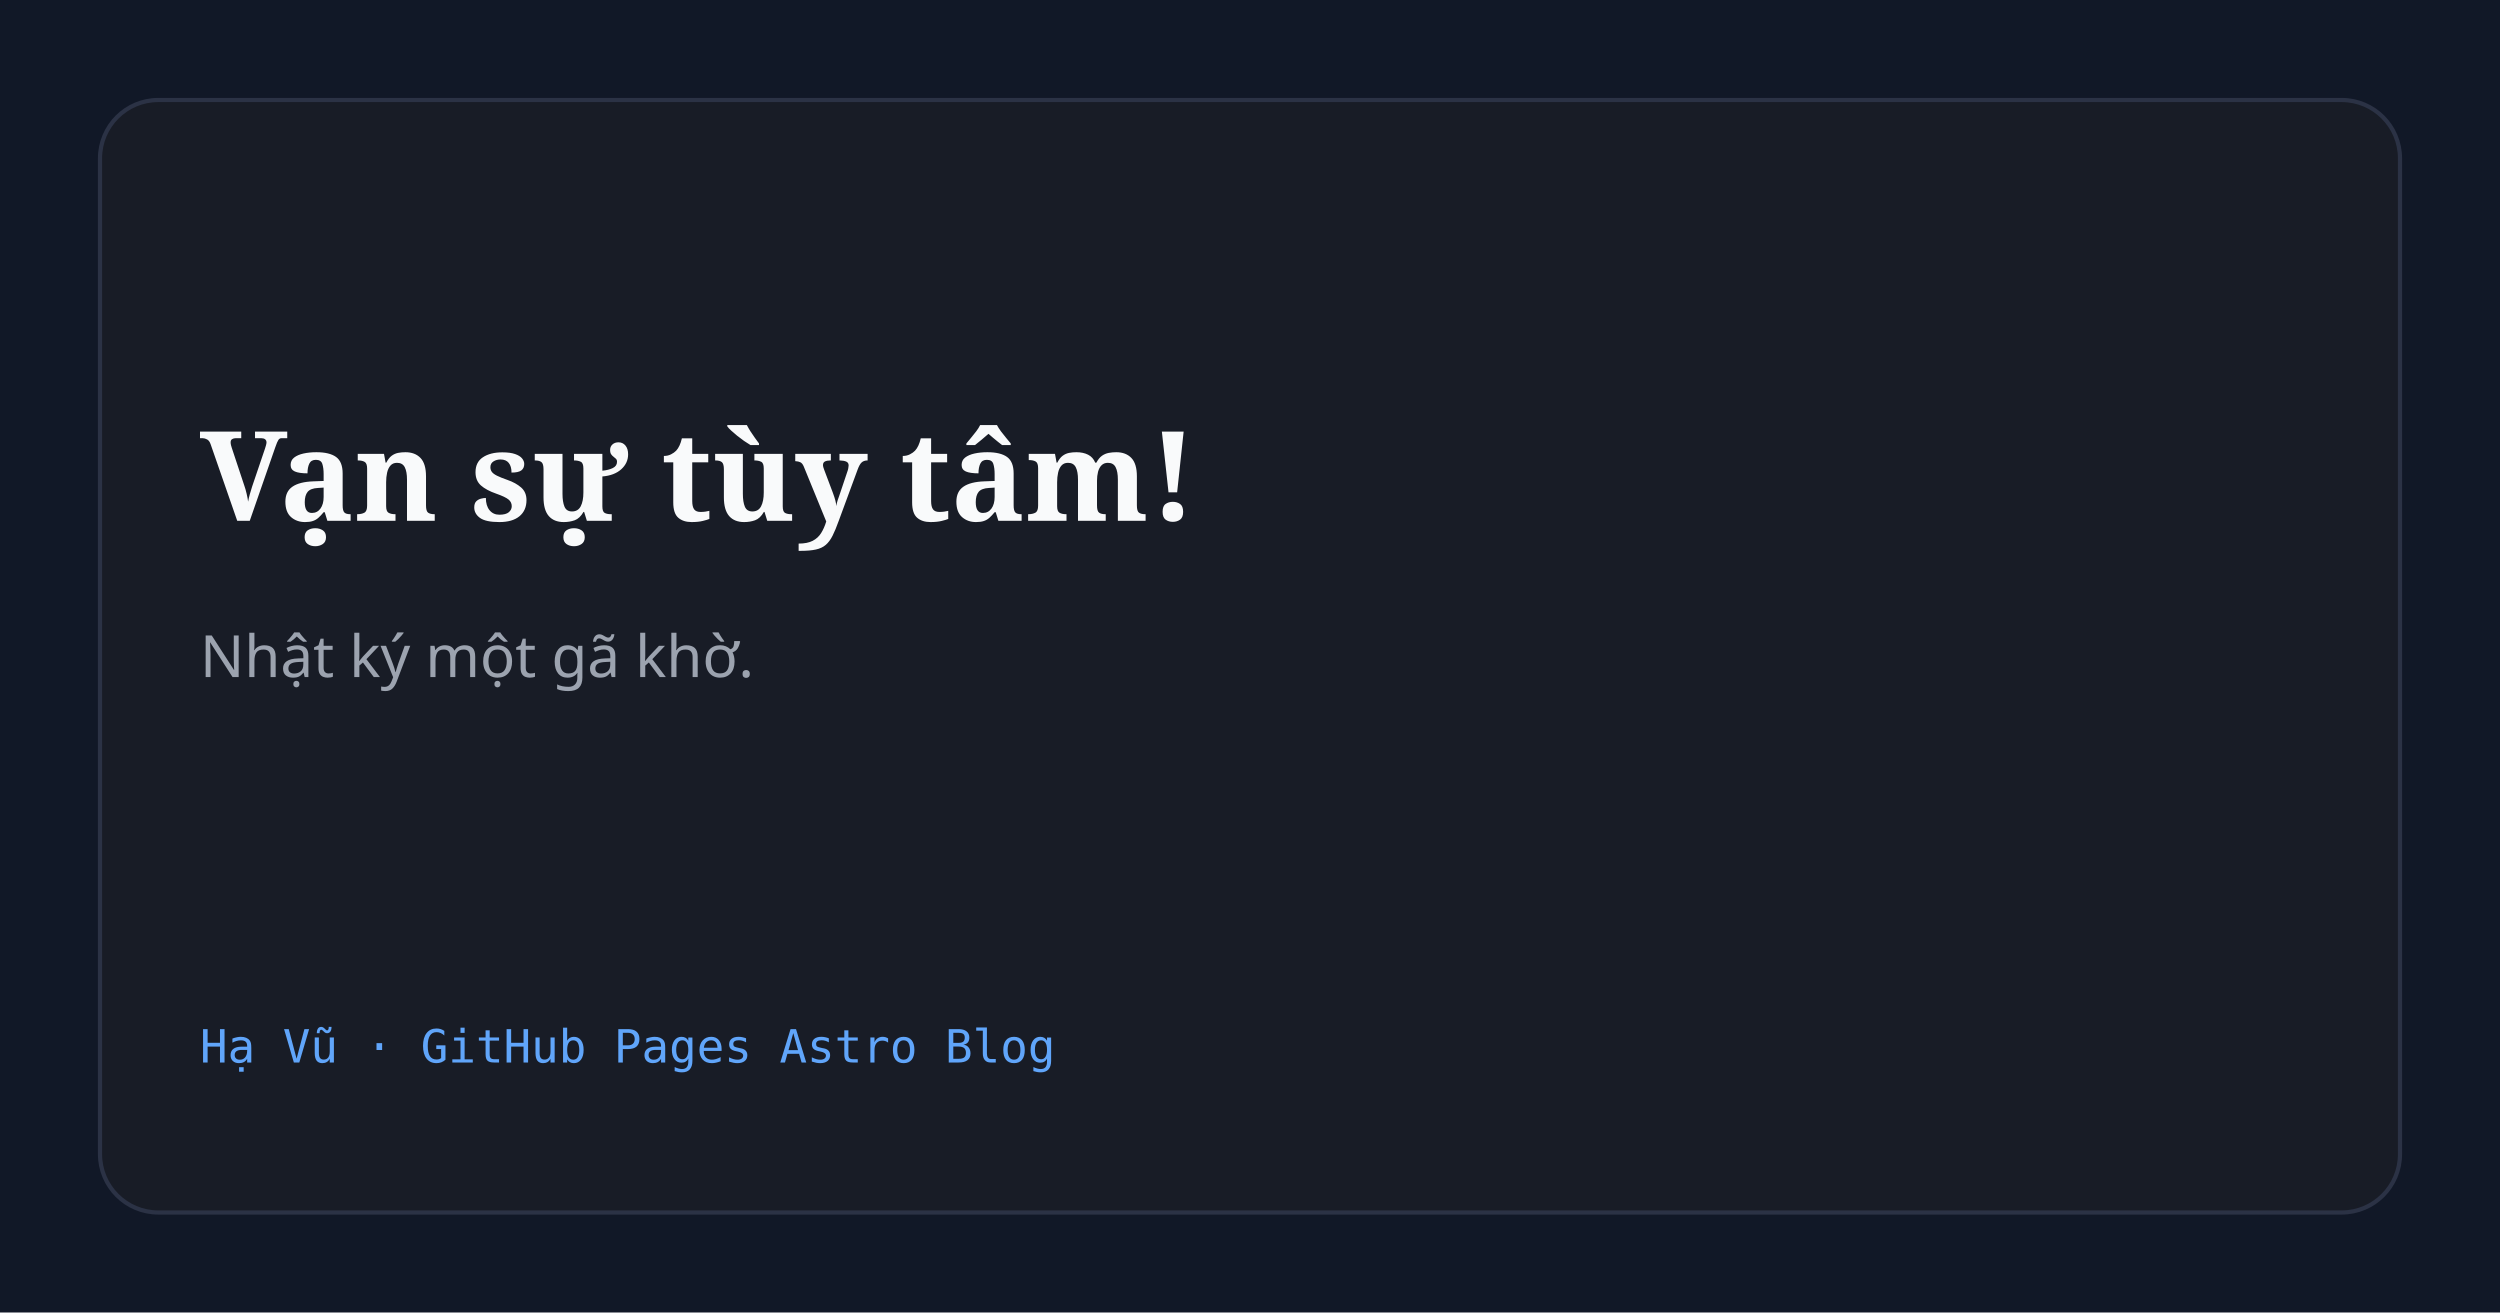
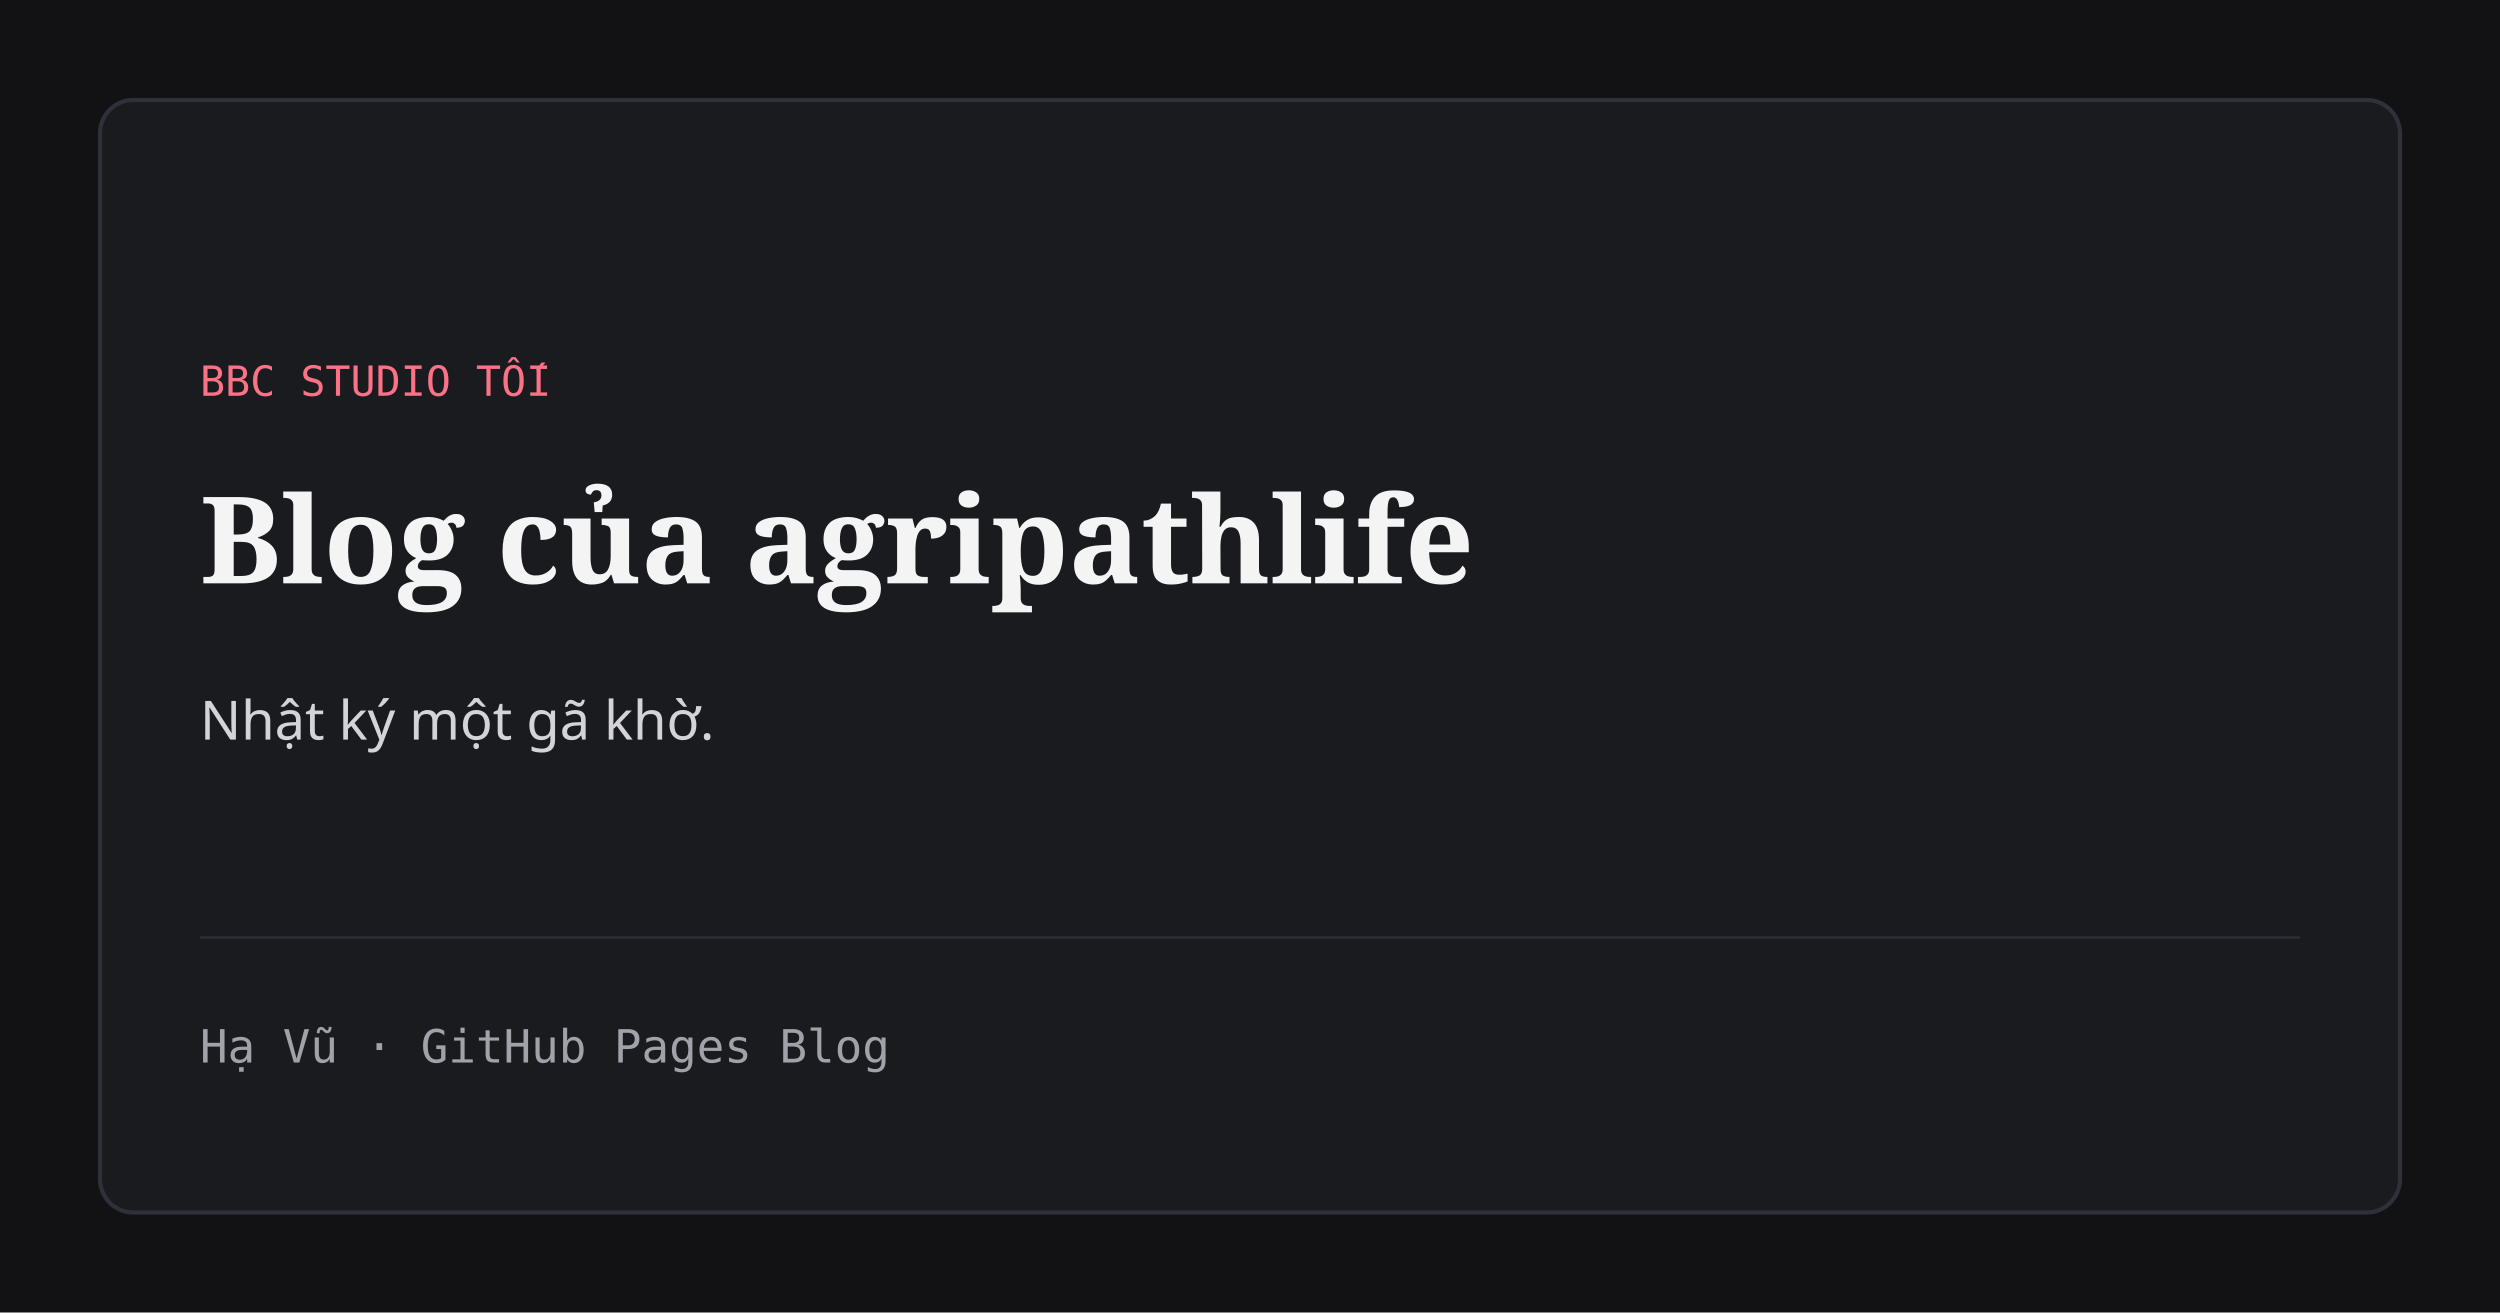
<svg xmlns="http://www.w3.org/2000/svg" width="1200" height="630" viewBox="0 0 1200 630" fill="none">
-   <rect width="1200" height="630" fill="#111827" />
-   <rect x="48" y="48" width="1104" height="534" rx="28" fill="#181C26" stroke="#2B3245" stroke-width="2" />
-   <text x="96" y="250" font-family="Georgia, serif" font-weight="700" font-size="60" fill="#F9FAFB">Vạn sự tùy tâm!</text>
-   <text x="96" y="325" font-family="sans-serif" font-size="28" fill="#9CA3AF">Nhật ký một gã khờ.</text>
-   <text x="96" y="510" font-family="monospace" font-size="22" fill="#60A5FA">Hạ Vũ · GitHub Pages Astro Blog</text>
+   <rect width="1200" height="630" fill="#121214" />
+   <rect x="48" y="48" width="1104" height="534" rx="16" fill="#1A1B1F" stroke="#2E313A" stroke-width="2" />
+   <text x="96" y="190" font-family="monospace" font-size="20" fill="#FB7185">BBC STUDIO TỐI</text>
+   <text x="96" y="280" font-family="Georgia, serif" font-weight="700" font-size="58" fill="#F4F4F5">Blog của agripathlife</text>
+   <text x="96" y="355" font-family="sans-serif" font-size="26" fill="#D4D4D8">Nhật ký một gã khờ.</text>
+   <line x1="96" y1="450" x2="1104" y2="450" stroke="#2E313A" stroke-width="1" />
+   <text x="96" y="510" font-family="monospace" font-size="22" fill="#A1A1AA">Hạ Vũ · GitHub Pages Blog</text>
</svg>
